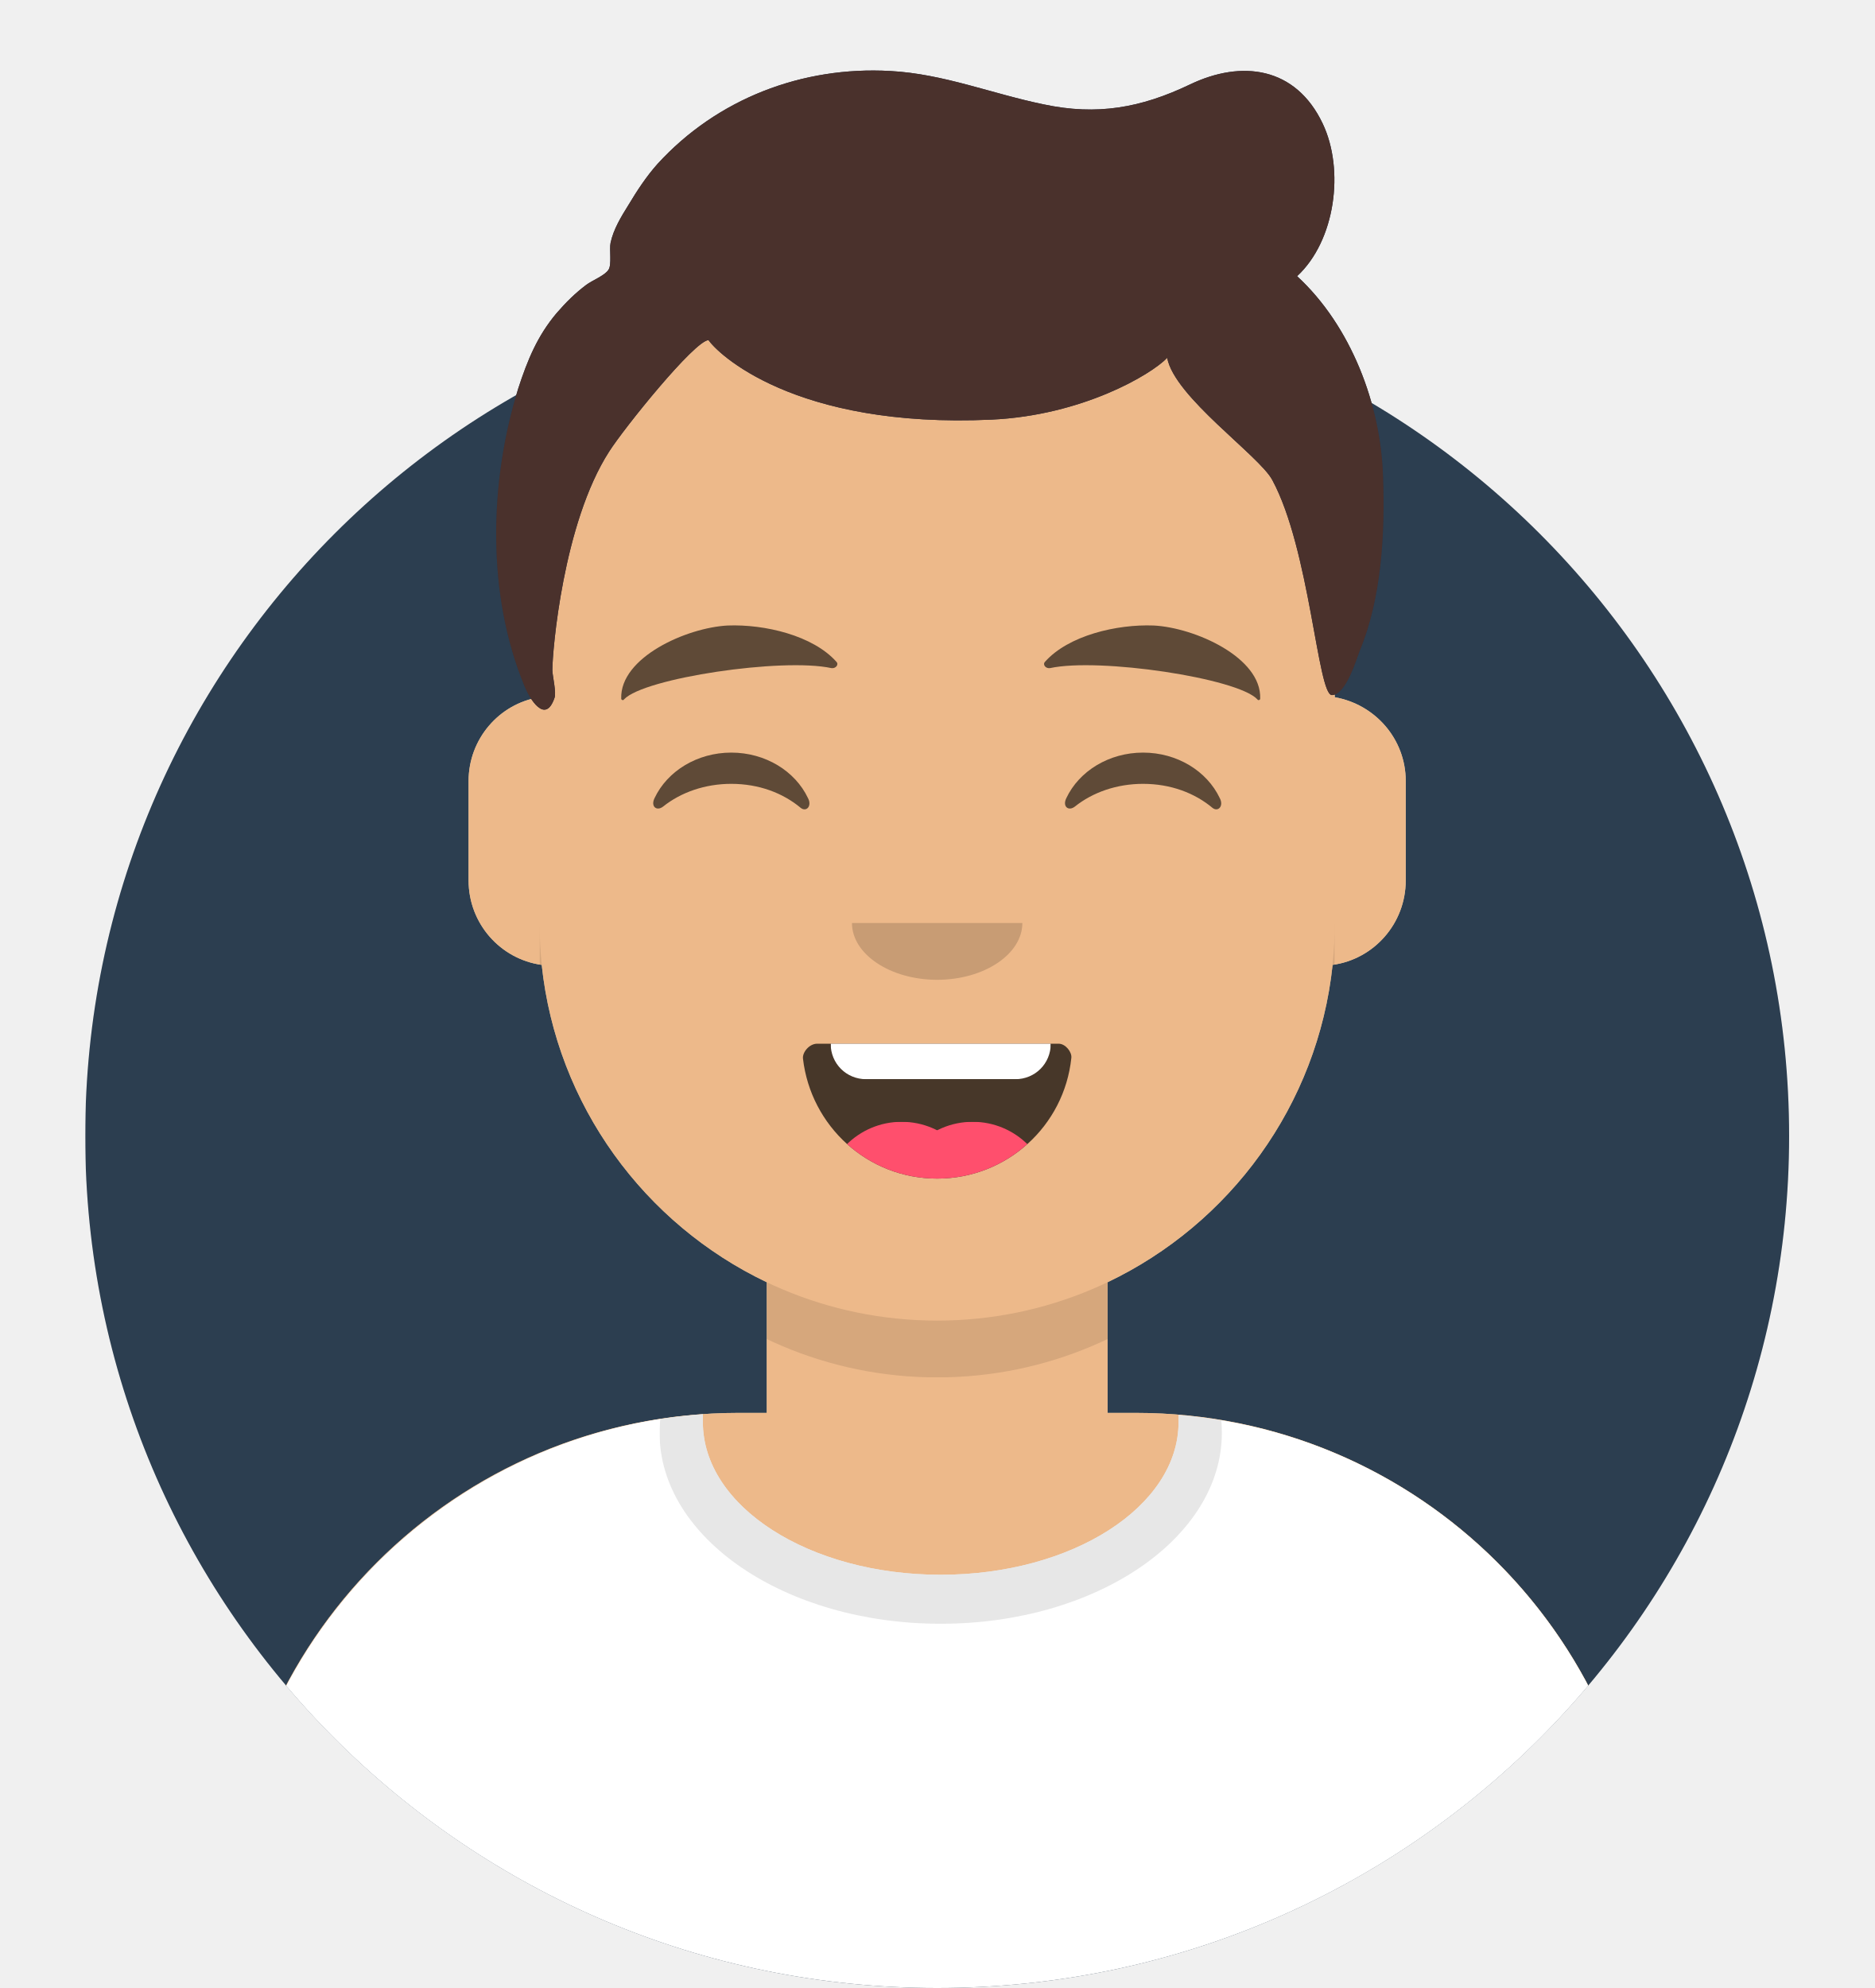
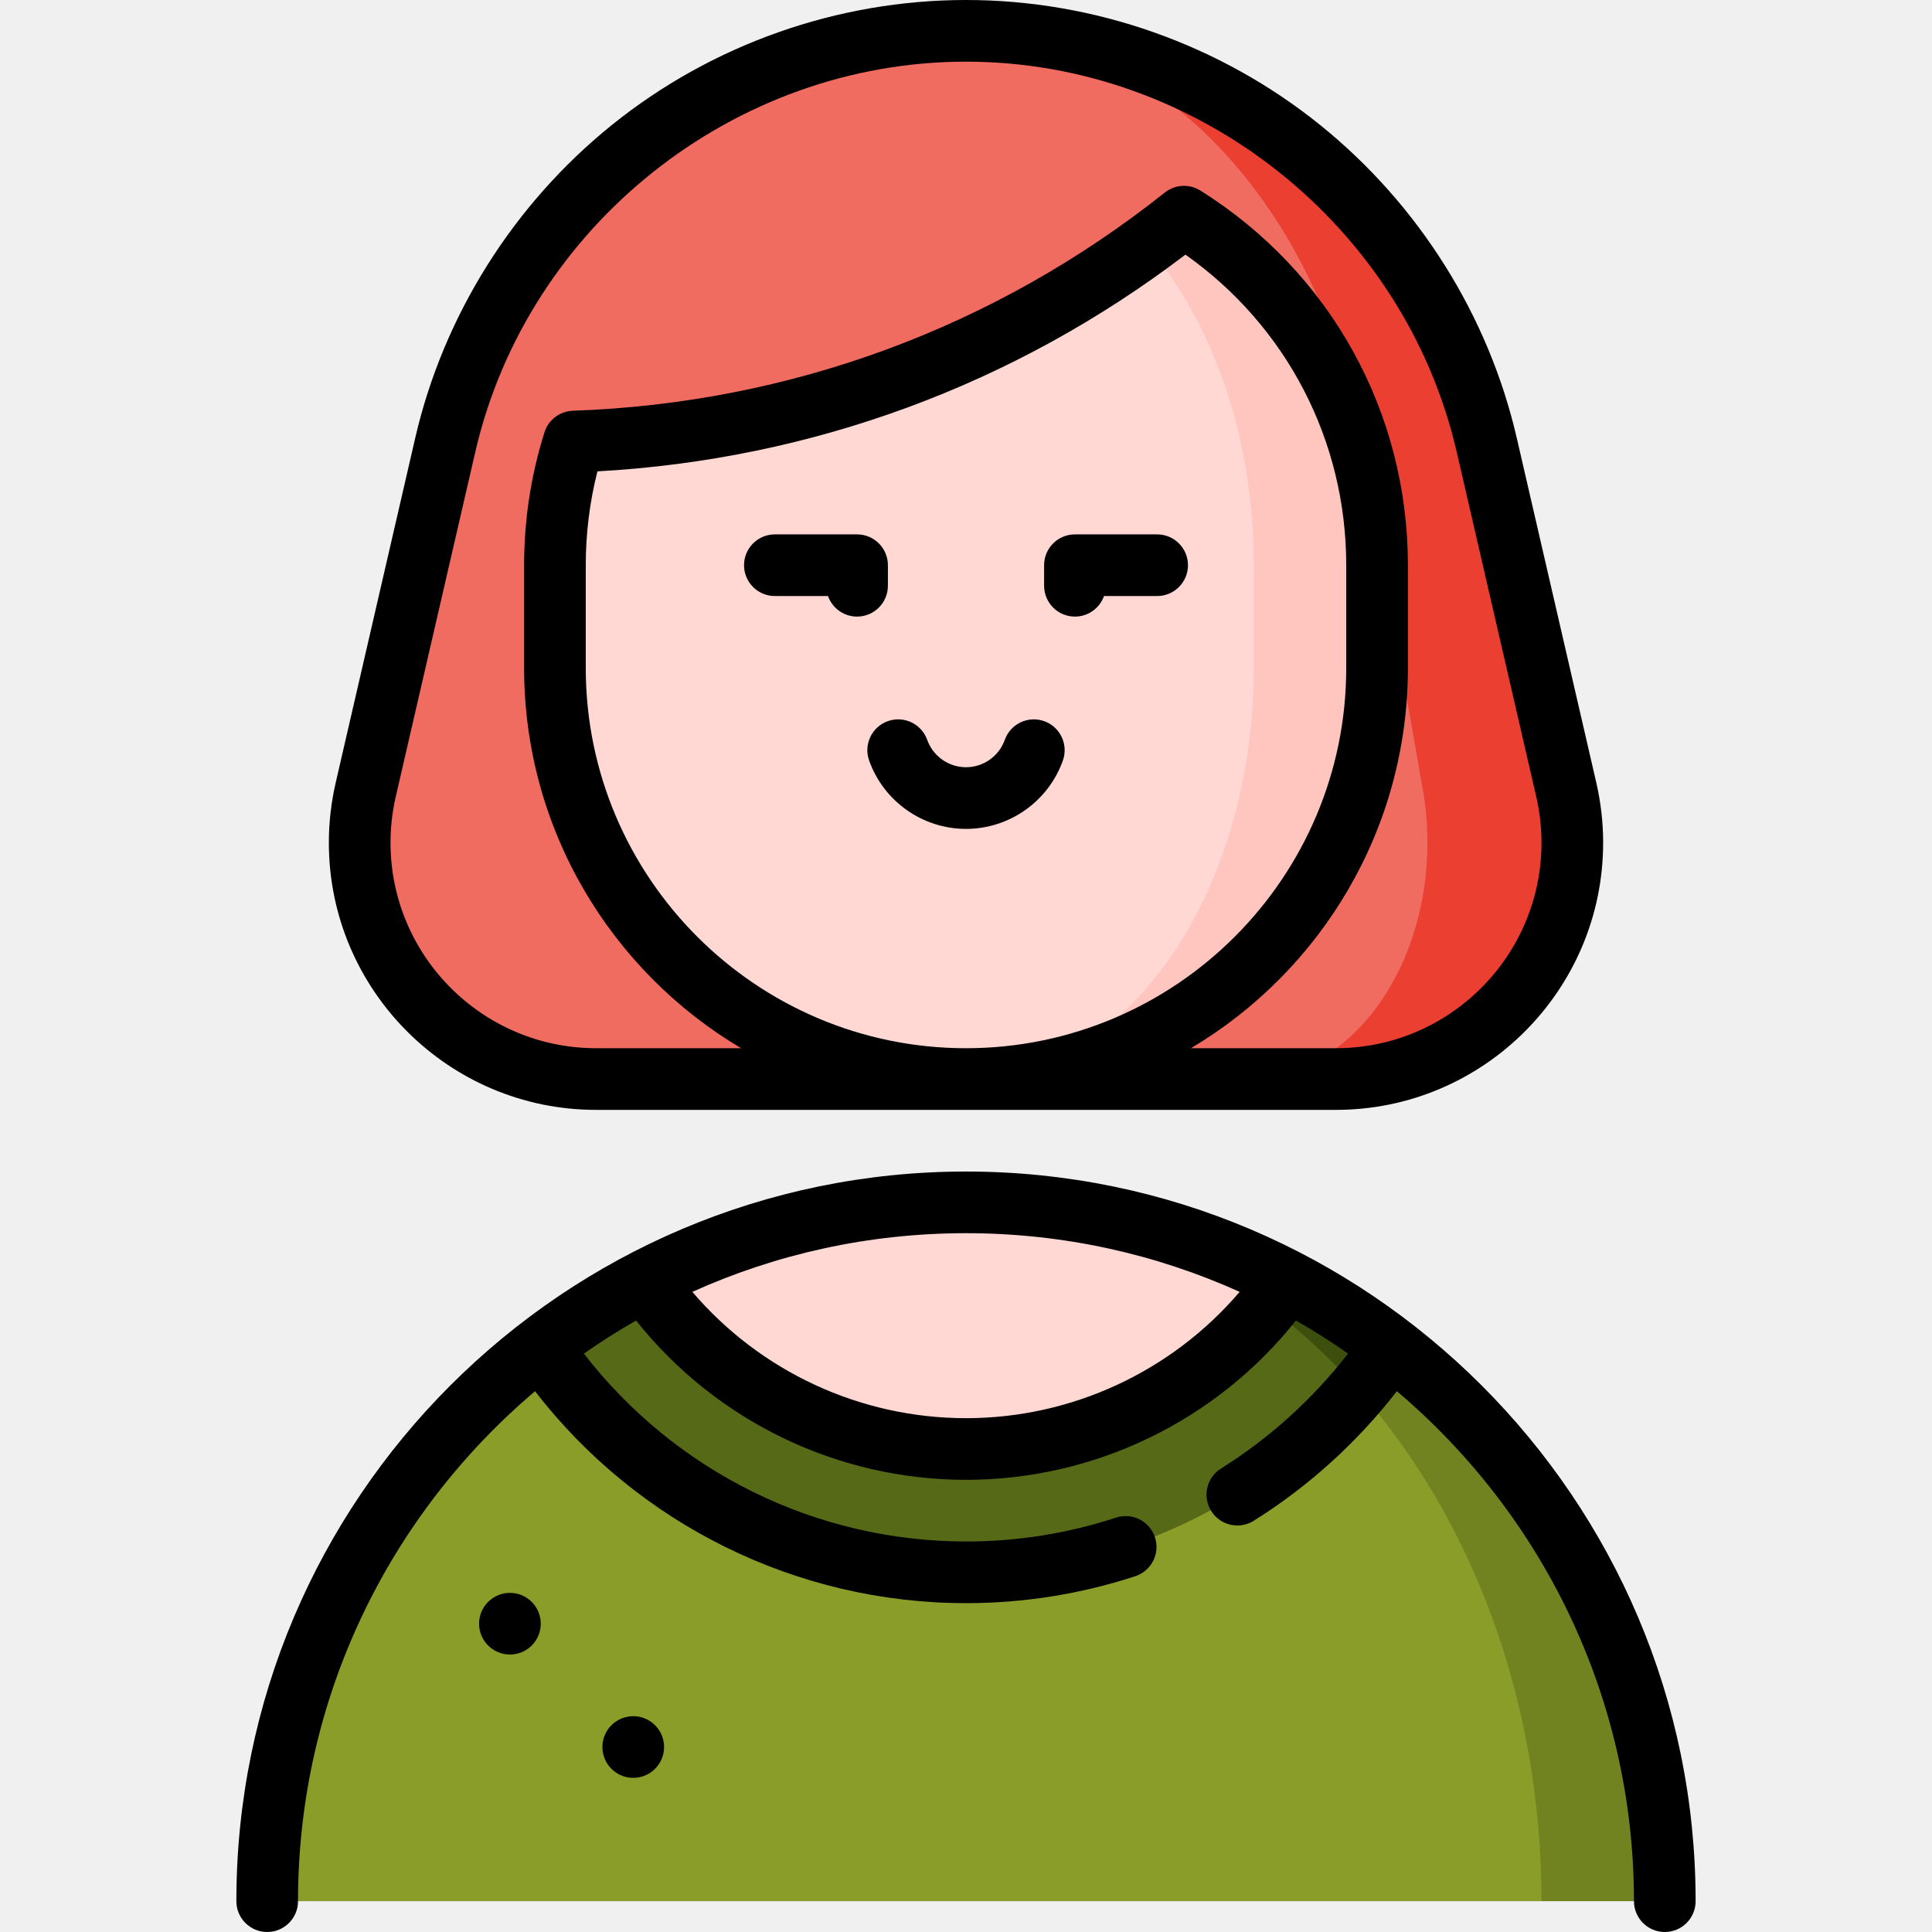
- <svg xmlns="http://www.w3.org/2000/svg" version="1.1" id="Layer_1" x="0px" y="0px" viewBox="0 0 264 280" style="enable-background:new 0 0 264 280;" xml:space="preserve">
-   <style type="text/css">
- 	.st0{fill-rule:evenodd;clip-rule:evenodd;fill:#E6E6E6;}
- 	.st1{filter:url(#Adobe_OpacityMaskFilter);}
- 	.st2{fill-rule:evenodd;clip-rule:evenodd;fill:#FFFFFF;}
- 	.st3{mask:url(#mask-2_1_);}
- 	.st4{fill-rule:evenodd;clip-rule:evenodd;fill:#2C3E50;}
- 	.st5{filter:url(#Adobe_OpacityMaskFilter_1_);}
- 	.st6{mask:url(#mask-4_1_);}
- 	.st7{fill-rule:evenodd;clip-rule:evenodd;fill:#D0C6AC;}
- 	.st8{filter:url(#Adobe_OpacityMaskFilter_2_);}
- 	.st9{mask:url(#mask-6_1_);}
- 	.st10{fill-rule:evenodd;clip-rule:evenodd;fill:#EDB98A;}
- 	.st11{filter:url(#Adobe_OpacityMaskFilter_3_);}
- 	.st12{mask:url(#mask-6_2_);fill-rule:evenodd;clip-rule:evenodd;fill-opacity:0.1;}
- 	.st13{filter:url(#Adobe_OpacityMaskFilter_4_);}
- 	.st14{mask:url(#react-mask-952_1_);}
- 	.st15{filter:url(#Adobe_OpacityMaskFilter_5_);}
- 	.st16{opacity:0.6;mask:url(#react-mask-952_2_);}
- 	.st17{fill-rule:evenodd;clip-rule:evenodd;fill-opacity:0.16;}
- 	.st18{fill-rule:evenodd;clip-rule:evenodd;fill-opacity:0.7;}
- 	.st19{filter:url(#Adobe_OpacityMaskFilter_6_);}
- 	.st20{mask:url(#react-mask-934_1_);fill-rule:evenodd;clip-rule:evenodd;fill:#FFFFFF;}
- 	.st21{filter:url(#Adobe_OpacityMaskFilter_7_);}
- 	.st22{mask:url(#react-mask-934_2_);}
- 	.st23{fill-rule:evenodd;clip-rule:evenodd;fill:#FF4F6D;}
- 	.st24{fill-rule:evenodd;clip-rule:evenodd;fill-opacity:0.6;}
- 	.st25{filter:url(#Adobe_OpacityMaskFilter_8_);}
- 	.st26{mask:url(#react-mask-925_1_);}
- 	.st27{fill-rule:evenodd;clip-rule:evenodd;fill:#28354B;}
- 	.st28{filter:url(#Adobe_OpacityMaskFilter_9_);}
- 	.st29{mask:url(#react-mask-924_1_);}
- 	.st30{fill-rule:evenodd;clip-rule:evenodd;fill:#4A312C;}
- </style>
-   <g>
-     <g transform="translate(-825, -1100)">
-       <g transform="translate(825, 1100)">
-         <g id="Circle" transform="translate(12, 40)">
-           <g id="Circle-Background">
-             <circle class="st0" cx="120" cy="120" r="120" />
-           </g>
-           <defs>
-             <filter id="Adobe_OpacityMaskFilter" filterUnits="userSpaceOnUse" x="0" y="0" width="240" height="240">
-               <feColorMatrix type="matrix" values="1 0 0 0 0  0 1 0 0 0  0 0 1 0 0  0 0 0 1 0" />
-             </filter>
-           </defs>
-           <mask maskUnits="userSpaceOnUse" x="0" y="0" width="240" height="240" id="mask-2_1_">
-             <g class="st1">
-               <circle id="path-1_1_" class="st2" cx="120" cy="120" r="120" />
-             </g>
-           </mask>
-           <g class="st3">
-             <rect class="st4" width="240" height="240" />
-           </g>
-         </g>
-         <g id="Mask">
- 			</g>
-         <defs>
-           <filter id="Adobe_OpacityMaskFilter_1_" filterUnits="userSpaceOnUse" x="-1" y="0" width="265" height="280">
-             <feColorMatrix type="matrix" values="1 0 0 0 0  0 1 0 0 0  0 0 1 0 0  0 0 0 1 0" />
-           </filter>
-         </defs>
-         <mask maskUnits="userSpaceOnUse" x="-1" y="0" width="265" height="280" id="mask-4_1_">
-           <g class="st5">
-             <path id="path-3_1_" class="st2" d="M12,160c0,66.3,53.7,120,120,120s120-53.7,120-120h12V0H0v160H12z" />
-           </g>
-         </mask>
-         <g id="Avataaar" class="st6">
-           <g id="Body" transform="translate(32, 36)">
-             <g>
-               <path class="st7" d="M124,144.6V163h4l0,0c39.8,0,72,32.2,72,72v9H0v-9c0-39.8,32.2-72,72-72l0,0h4v-18.4        c-17.2-8.2-29.6-24.9-31.7-44.7C38.5,99.1,34,94.1,34,88V74c0-5.9,4.3-10.9,10-11.8V56l0,0c0-30.9,25.1-56,56-56l0,0l0,0        c30.9,0,56,25.1,56,56v6.2c5.7,1,10,5.9,10,11.8v14c0,6.1-4.5,11.1-10.3,11.9C153.6,119.7,141.2,136.4,124,144.6z" />
-             </g>
-             <defs>
-               <filter id="Adobe_OpacityMaskFilter_2_" filterUnits="userSpaceOnUse" x="-32" y="0" width="264" height="244">
-                 <feColorMatrix type="matrix" values="1 0 0 0 0  0 1 0 0 0  0 0 1 0 0  0 0 0 1 0" />
-               </filter>
-             </defs>
-             <mask maskUnits="userSpaceOnUse" x="-32" y="0" width="264" height="244" id="mask-6_1_">
-               <g class="st8">
-                 <path id="path-5_1_" class="st2" d="M124,144.6V163h4l0,0c39.8,0,72,32.2,72,72v9H0v-9c0-39.8,32.2-72,72-72l0,0h4v-18.4         c-17.2-8.2-29.6-24.9-31.7-44.7C38.5,99.1,34,94.1,34,88V74c0-5.9,4.3-10.9,10-11.8V56l0,0c0-30.9,25.1-56,56-56l0,0l0,0         c30.9,0,56,25.1,56,56v6.2c5.7,1,10,5.9,10,11.8v14c0,6.1-4.5,11.1-10.3,11.9C153.6,119.7,141.2,136.4,124,144.6z" />
-               </g>
-             </mask>
-             <g class="st9">
-               <g id="Color" transform="translate(-32, 0)">
-                 <rect class="st10" width="264" height="244" />
-               </g>
-             </g>
-             <defs>
-               <filter id="Adobe_OpacityMaskFilter_3_" filterUnits="userSpaceOnUse" x="44" y="79" width="112" height="79">
-                 <feColorMatrix type="matrix" values="1 0 0 0 0  0 1 0 0 0  0 0 1 0 0  0 0 0 1 0" />
-               </filter>
-             </defs>
-             <mask maskUnits="userSpaceOnUse" x="44" y="79" width="112" height="79" id="mask-6_2_">
-               <g class="st11">
-                 <path id="path-5_2_" class="st2" d="M124,144.6V163h4l0,0c39.8,0,72,32.2,72,72v9H0v-9c0-39.8,32.2-72,72-72l0,0h4v-18.4         c-17.2-8.2-29.6-24.9-31.7-44.7C38.5,99.1,34,94.1,34,88V74c0-5.9,4.3-10.9,10-11.8V56l0,0c0-30.9,25.1-56,56-56l0,0l0,0         c30.9,0,56,25.1,56,56v6.2c5.7,1,10,5.9,10,11.8v14c0,6.1-4.5,11.1-10.3,11.9C153.6,119.7,141.2,136.4,124,144.6z" />
-               </g>
-             </mask>
-             <path id="Neck-Shadow" class="st12" d="M156,79v23c0,30.9-25.1,56-56,56s-56-25.1-56-56V79v15c0,30.9,25.1,56,56,56       s56-25.1,56-56V79z" />
-           </g>
-           <g transform="translate(0, 170)">
-             <g id="Clothes">
-               <path class="st0" d="M166,29.3c37,3,66,34,66,71.8v8.9H32v-8.9C32,63,61.6,31.8,99,29.2c0,0.4,0,0.7,0,1.1        c0,11.9,15,21.5,33.5,21.5S166,42.2,166,30.3C166,30,166,29.6,166,29.3z" />
-             </g>
-             <defs>
-               <filter id="Adobe_OpacityMaskFilter_4_" filterUnits="userSpaceOnUse" x="0" y="0" width="264" height="110">
-                 <feColorMatrix type="matrix" values="1 0 0 0 0  0 1 0 0 0  0 0 1 0 0  0 0 0 1 0" />
-               </filter>
-             </defs>
-             <mask maskUnits="userSpaceOnUse" x="0" y="0" width="264" height="110" id="react-mask-952_1_">
-               <g class="st13">
-                 <path id="react-path-951_1_" class="st2" d="M166,29.3c37,3,66,34,66,71.8v8.9H32v-8.9C32,63,61.6,31.8,99,29.2         c0,0.4,0,0.7,0,1.1c0,11.9,15,21.5,33.5,21.5S166,42.2,166,30.3C166,30,166,29.6,166,29.3z" />
-               </g>
-             </mask>
-             <g class="st14">
-               <rect class="st2" width="264" height="110" />
-             </g>
-             <defs>
-               <filter id="Adobe_OpacityMaskFilter_5_" filterUnits="userSpaceOnUse" x="92.9" y="4.9" width="79.3" height="53.8">
-                 <feColorMatrix type="matrix" values="1 0 0 0 0  0 1 0 0 0  0 0 1 0 0  0 0 0 1 0" />
-               </filter>
-             </defs>
-             <mask maskUnits="userSpaceOnUse" x="92.9" y="4.9" width="79.3" height="53.8" id="react-mask-952_2_">
-               <g class="st15">
-                 <path id="react-path-951_2_" class="st2" d="M166,29.3c37,3,66,34,66,71.8v8.9H32v-8.9C32,63,61.6,31.8,99,29.2         c0,0.4,0,0.7,0,1.1c0,11.9,15,21.5,33.5,21.5S166,42.2,166,30.3C166,30,166,29.6,166,29.3z" />
-               </g>
-             </mask>
-             <g id="Shadowy" class="st16">
-               <g transform="translate(92, 4)">
-                 <ellipse class="st17" cx="40.5" cy="27.8" rx="39.6" ry="26.9" />
-               </g>
-             </g>
-           </g>
-           <g id="Face" transform="translate(76, 82)">
-             <g transform="translate(2, 52)">
-               <g id="Mouth">
-                 <path class="st18" d="M35.1,15.1C36.2,24.6,44.2,32,54,32c9.8,0,17.9-7.4,18.9-17c0.1-0.8-0.8-2-1.8-2c-14.9,0-26.3,0-34,0         C36,13,35,14.2,35.1,15.1z" />
-               </g>
-               <defs>
-                 <filter id="Adobe_OpacityMaskFilter_6_" filterUnits="userSpaceOnUse" x="39" y="2" width="31" height="16">
-                   <feColorMatrix type="matrix" values="1 0 0 0 0  0 1 0 0 0  0 0 1 0 0  0 0 0 1 0" />
-                 </filter>
-               </defs>
-               <mask maskUnits="userSpaceOnUse" x="39" y="2" width="31" height="16" id="react-mask-934_1_">
-                 <g class="st19">
-                   <path id="react-path-933_1_" class="st2" d="M35.1,15.1C36.2,24.6,44.2,32,54,32c9.8,0,17.9-7.4,18.9-17          c0.1-0.8-0.8-2-1.8-2c-14.9,0-26.3,0-34,0C36,13,35,14.2,35.1,15.1z" />
-                 </g>
-               </mask>
-               <path id="Teeth" class="st20" d="M44,2h21c2.8,0,5,2.2,5,5v6c0,2.8-2.2,5-5,5H44c-2.8,0-5-2.2-5-5V7C39,4.2,41.2,2,44,2z" />
-               <defs>
-                 <filter id="Adobe_OpacityMaskFilter_7_" filterUnits="userSpaceOnUse" x="38" y="24" width="32" height="22">
-                   <feColorMatrix type="matrix" values="1 0 0 0 0  0 1 0 0 0  0 0 1 0 0  0 0 0 1 0" />
-                 </filter>
-               </defs>
-               <mask maskUnits="userSpaceOnUse" x="38" y="24" width="32" height="22" id="react-mask-934_2_">
-                 <g class="st21">
-                   <path id="react-path-933_2_" class="st2" d="M35.1,15.1C36.2,24.6,44.2,32,54,32c9.8,0,17.9-7.4,18.9-17          c0.1-0.8-0.8-2-1.8-2c-14.9,0-26.3,0-34,0C36,13,35,14.2,35.1,15.1z" />
-                 </g>
-               </mask>
-               <g id="Tongue" class="st22">
-                 <g transform="translate(38, 24)">
-                   <circle class="st23" cx="11" cy="11" r="11" />
-                   <circle class="st23" cx="21" cy="11" r="11" />
-                 </g>
-               </g>
-             </g>
-             <g transform="translate(28, 40)">
-               <path id="Nose" class="st17" d="M16,8c0,4.4,5.4,8,12,8l0,0c6.6,0,12-3.6,12-8" />
-             </g>
-             <g transform="translate(0, 8)">
-               <path id="Squint" class="st24" d="M16.2,22.4C18,18.6,22.2,16,27,16c4.8,0,9,2.6,10.8,6.4c0.6,1.1-0.2,2-1,1.4        c-2.5-2.1-5.9-3.4-9.8-3.4c-3.7,0-7.1,1.2-9.6,3.2C16.5,24.3,15.6,23.6,16.2,22.4z" />
-               <path class="st24" d="M74.2,22.4C76,18.6,80.2,16,85,16c4.8,0,9,2.6,10.8,6.4c0.6,1.1-0.2,2-1,1.4c-2.5-2.1-5.9-3.4-9.8-3.4        c-3.7,0-7.1,1.2-9.6,3.2C74.5,24.3,73.6,23.6,74.2,22.4z" />
-             </g>
-             <g>
-               <path id="Eyebrow" class="st24" d="M26.5,6.1c-5.8,0.3-15.2,4.5-15,10.3c0,0.2,0.3,0.3,0.4,0.1c2.8-3,22.3-5.9,29.2-4.4        c0.6,0.1,1.1-0.5,0.7-0.9C38.5,7.5,31.7,5.9,26.5,6.1" />
-               <path class="st24" d="M86.5,6.1c5.8,0.3,15.2,4.5,15,10.3c0,0.2-0.3,0.3-0.4,0.1c-2.8-3-22.3-5.9-29.2-4.4        c-0.6,0.1-1.1-0.5-0.7-0.9C74.5,7.5,81.3,5.9,86.5,6.1" />
-             </g>
-           </g>
-           <g id="Top">
-             <defs>
-               <filter id="Adobe_OpacityMaskFilter_8_" filterUnits="userSpaceOnUse" x="-1" y="0" width="264" height="280">
-                 <feColorMatrix type="matrix" values="1 0 0 0 0  0 1 0 0 0  0 0 1 0 0  0 0 0 1 0" />
-               </filter>
-             </defs>
-             <mask maskUnits="userSpaceOnUse" x="-1" y="0" width="264" height="280" id="react-mask-925_1_">
-               <g class="st25">
-                 <rect id="react-path-927_1_" class="st2" width="264" height="280" />
-               </g>
-             </mask>
-             <g class="st26">
-               <g transform="translate(-1, 0)">
-                 <g id="Short-Hair">
-                   <path class="st27" d="M183.7,38.9c5.4-5,6.7-15,3.6-21.5c-3.8-8-11.4-9-18.7-5.5c-6.9,3.3-13.1,4.4-20.6,2.8          c-7.3-1.5-14.1-4.3-21.6-4.7C114,9.3,102,13.9,93.6,23.1c-1.6,1.8-2.9,3.8-4.1,5.8c-1,1.6-2.1,3.4-2.5,5.3          c-0.2,0.9,0.2,3.1-0.3,3.8c-0.5,0.8-2.3,1.5-3.1,2.1c-1.6,1.2-2.9,2.5-4.2,4c-2.7,3.2-4.1,6.6-5.4,10.6          c-4.1,13.2-4.5,29,0.9,42c0.7,1.7,2.9,5.4,4.2,1.6c0.3-0.7-0.3-3.2-0.3-3.9c0-2.7,1.5-20.7,8-30.8c2.1-3.3,12-15.6,14-15.7          c1.1,1.7,11.9,12.5,39.9,11.2c12.7-0.6,22.4-6.3,24.7-8.7c1,5.5,13,13.8,14.8,17.2c5.3,9.8,6.4,30.3,8.4,30.3          s3.5-5.2,3.9-6.2c3.1-7.4,3.6-16.6,3.3-24.6C195.5,57,191.3,45.9,183.7,38.9z" />
-                 </g>
-                 <defs>
-                   <filter id="Adobe_OpacityMaskFilter_9_" filterUnits="userSpaceOnUse" x="0" y="0" width="264" height="280">
-                     <feColorMatrix type="matrix" values="1 0 0 0 0  0 1 0 0 0  0 0 1 0 0  0 0 0 1 0" />
-                   </filter>
-                 </defs>
-                 <mask maskUnits="userSpaceOnUse" x="0" y="0" width="264" height="280" id="react-mask-924_1_">
-                   <g class="st28">
-                     <path id="react-path-926_1_" class="st2" d="M183.7,38.9c5.4-5,6.7-15,3.6-21.5c-3.8-8-11.4-9-18.7-5.5           c-6.9,3.3-13.1,4.4-20.6,2.8c-7.3-1.5-14.1-4.3-21.6-4.7C114,9.3,102,13.9,93.6,23.1c-1.6,1.8-2.9,3.8-4.1,5.8           c-1,1.6-2.1,3.4-2.5,5.3c-0.2,0.9,0.2,3.1-0.3,3.8c-0.5,0.8-2.3,1.5-3.1,2.1c-1.6,1.2-2.9,2.5-4.2,4           c-2.7,3.2-4.1,6.6-5.4,10.6c-4.1,13.2-4.5,29,0.9,42c0.7,1.7,2.9,5.4,4.2,1.6c0.3-0.7-0.3-3.2-0.3-3.9           c0-2.7,1.5-20.7,8-30.8c2.1-3.3,12-15.6,14-15.7c1.1,1.7,11.9,12.5,39.9,11.2c12.7-0.6,22.4-6.3,24.7-8.7           c1,5.5,13,13.8,14.8,17.2c5.3,9.8,6.4,30.3,8.4,30.3s3.5-5.2,3.9-6.2c3.1-7.4,3.6-16.6,3.3-24.6           C195.5,57,191.3,45.9,183.7,38.9z" />
-                   </g>
-                 </mask>
-                 <g class="st29">
-                   <g transform="translate(0, 0) ">
-                     <rect class="st30" width="264" height="280" />
-                   </g>
-                 </g>
-               </g>
-             </g>
-           </g>
-         </g>
-       </g>
-     </g>
-   </g>
+ <svg xmlns="http://www.w3.org/2000/svg" height="800px" width="800px" version="1.1" id="Layer_1" viewBox="0 0 512 512" xml:space="preserve">
+   <path style="fill:#EA3F31;" d="M415.058,209.179L394,117.902C379.501,55.122,323.126,8.17,256,8.17l74.61,277.787h23.432  c34.598,0,62.638-28.04,62.638-62.638C416.681,218.45,416.103,213.722,415.058,209.179z" />
+   <path style="fill:#F16C60;" d="M377.05,209.179c0.795,4.543,1.231,9.27,1.231,14.14c0,34.598-21.341,62.638-47.671,62.638H157.957  c-34.598,0-62.638-28.04-62.638-62.638c0-4.869,0.577-9.597,1.623-14.14L118,117.902C132.499,55.122,188.874,8.17,256,8.17  c51.091,0,93.979,46.951,105.014,109.731L377.05,209.179z" />
+   <path style="fill:#FFC5BF;" d="M313.769,57.42c-3.246,2.582-6.558,5.098-9.924,7.527L256,285.957  c60.165,0,108.936-48.771,108.936-108.936v-27.234C364.936,110.853,344.5,76.68,313.769,57.42z" />
+   <path style="fill:#FFD8D4;" d="M332.255,149.787v27.234c0,60.165-34.141,108.936-76.255,108.936  c-60.165,0-108.936-48.771-108.936-108.936v-27.234c0-11.417,1.754-22.43,5.011-32.768c56.592-1.972,108.838-20.992,151.77-52.071  C321.166,84.916,332.255,115.505,332.255,149.787z" />
+   <path style="fill:#708320;" d="M368.694,356.875h-30.491l70.307,146.955h32.681C441.191,443.958,412.781,390.721,368.694,356.875z" />
+   <path style="fill:#8A9D29;" d="M359.99,368.357l-216.685-11.482c-44.086,33.846-72.497,87.084-72.497,146.955h337.702  C408.511,450.353,389.839,402.16,359.99,368.357z" />
+   <path style="fill:#3C4F0D;" d="M341.155,339.336h-26.918v29.021h45.753c3.094-3.671,6.002-7.495,8.704-11.482  C360.078,350.252,350.872,344.38,341.155,339.336z" />
+   <path style="fill:#566916;" d="M336.003,346.145l-165.158-6.809c-9.717,5.044-18.922,10.915-27.539,17.539  c24.522,36.069,65.885,59.806,112.694,59.806c41.646,0,78.979-18.792,103.99-48.324  C352.637,360.034,344.609,352.583,336.003,346.145z" />
+   <path style="fill:#FFC5BF;" d="M257.972,318.649l78.031,27.495c1.819-2.201,3.53-4.466,5.153-6.809  C316.209,326.395,287.94,318.965,257.972,318.649z" />
+   <path style="fill:#FFD8D4;" d="M257.972,318.649c28.596,0.447,55.296,10.447,78.031,27.495C317.037,369.25,288.245,384,256,384  c-35.306,0-66.484-17.68-85.155-44.664c25.491-13.225,54.457-20.698,85.155-20.698C256.654,318.638,257.318,318.638,257.972,318.649  z" />
+   <path d="M235.302,155.234v-5.447c0-4.512-3.658-8.17-8.17-8.17h-21.787c-4.512,0-8.17,3.658-8.17,8.17s3.658,8.17,8.17,8.17h14.082  c1.121,3.173,4.148,5.447,7.705,5.447C231.644,163.404,235.302,159.746,235.302,155.234z" />
+   <path d="M306.655,141.617h-21.787c-4.512,0-8.17,3.658-8.17,8.17v5.447c0,4.512,3.658,8.17,8.17,8.17  c3.558,0,6.584-2.273,7.705-5.447h14.082c4.512,0,8.17-3.658,8.17-8.17S311.167,141.617,306.655,141.617z" />
+   <path d="M276.711,191.11c-4.251-1.509-8.923,0.71-10.435,4.962c-1.543,4.338-5.672,7.252-10.276,7.252  c-4.604,0-8.734-2.914-10.276-7.252c-1.512-4.252-6.185-6.471-10.435-4.962c-4.252,1.512-6.473,6.183-4.962,10.435  c3.853,10.838,14.17,18.119,25.673,18.119c11.503,0,21.82-7.281,25.673-18.119C283.184,197.293,280.963,192.622,276.711,191.11z" />
+   <path d="M256,310.468c-106.62,0-193.362,86.742-193.362,193.362c0,4.512,3.658,8.17,8.17,8.17c4.512,0,8.17-3.658,8.17-8.17  c0-54.122,24.422-102.639,62.816-135.136c27.311,35.321,69.368,56.158,114.205,56.158c15.307,0,30.4-2.403,44.86-7.142  c4.289-1.405,6.625-6.02,5.22-10.308c-1.405-4.289-6.02-6.627-10.308-5.22c-12.816,4.2-26.197,6.329-39.773,6.329  c-39.746,0-77.035-18.473-101.264-49.793c4.465-3.125,9.078-6.052,13.829-8.764c21.121,26.56,53.275,42.216,87.434,42.216  s66.314-15.656,87.434-42.216c4.747,2.708,9.355,5.632,13.815,8.754c-9.312,12.001-20.821,22.442-33.66,30.459  c-3.828,2.39-4.993,7.431-2.604,11.257c1.549,2.482,4.214,3.844,6.938,3.844c1.477,0,2.973-0.401,4.319-1.241  c14.477-9.04,27.452-20.812,37.947-34.346c38.403,32.498,62.831,81.02,62.831,135.148c0,4.512,3.658,8.17,8.17,8.17  c4.512,0,8.17-3.658,8.17-8.17C449.362,397.21,362.62,310.468,256,310.468z M256,375.83c-28.04,0-54.496-12.362-72.522-33.474  c22.145-9.985,46.695-15.547,72.522-15.547c25.827,0,50.378,5.562,72.522,15.547C310.496,363.468,284.04,375.83,256,375.83z" />
+   <path d="M157.957,294.128h196.085c39.044,0,70.809-31.765,70.809-70.809c0-5.335-0.615-10.71-1.831-15.974l-21.062-91.279  c-7.492-32.439-25.993-61.892-52.097-82.934C323.358,11.766,290.024,0,256,0s-67.359,11.766-93.862,33.132  c-26.103,21.042-44.605,50.496-52.098,82.936L88.98,207.345c-1.216,5.265-1.831,10.64-1.831,15.974  C87.149,262.363,118.914,294.128,157.957,294.128z M104.902,211.018l21.061-91.275C139.801,59.828,194.489,16.34,256,16.34  s116.199,43.487,130.037,103.401l21.061,91.278c0.938,4.062,1.413,8.2,1.413,12.3c0,30.034-24.434,54.468-54.468,54.468h-38.441  c34.397-20.422,57.505-57.943,57.505-100.766v-27.234c0-40.585-20.558-77.703-54.993-99.289c-2.935-1.84-6.712-1.63-9.423,0.526  c-45.075,35.826-99.326,55.822-156.89,57.829c-3.458,0.121-6.465,2.406-7.507,5.706c-3.583,11.351-5.4,23.203-5.4,35.228v27.234  c0,42.823,23.109,80.344,57.505,100.766h-38.441c-30.034,0-54.468-24.434-54.468-54.468  C103.489,219.219,103.964,215.081,104.902,211.018z M256,277.787c-55.563,0-100.766-45.203-100.766-100.766v-27.234  c0-8.446,1.039-16.788,3.095-24.872c56.882-3.152,110.519-22.92,155.82-57.434c26.791,18.913,42.617,49.276,42.617,82.307v27.234  C356.766,232.584,311.563,277.787,256,277.787z" />
+   <circle cx="167.816" cy="462.979" r="8.17" />
+   <circle cx="135.135" cy="430.298" r="8.17" />
</svg>
